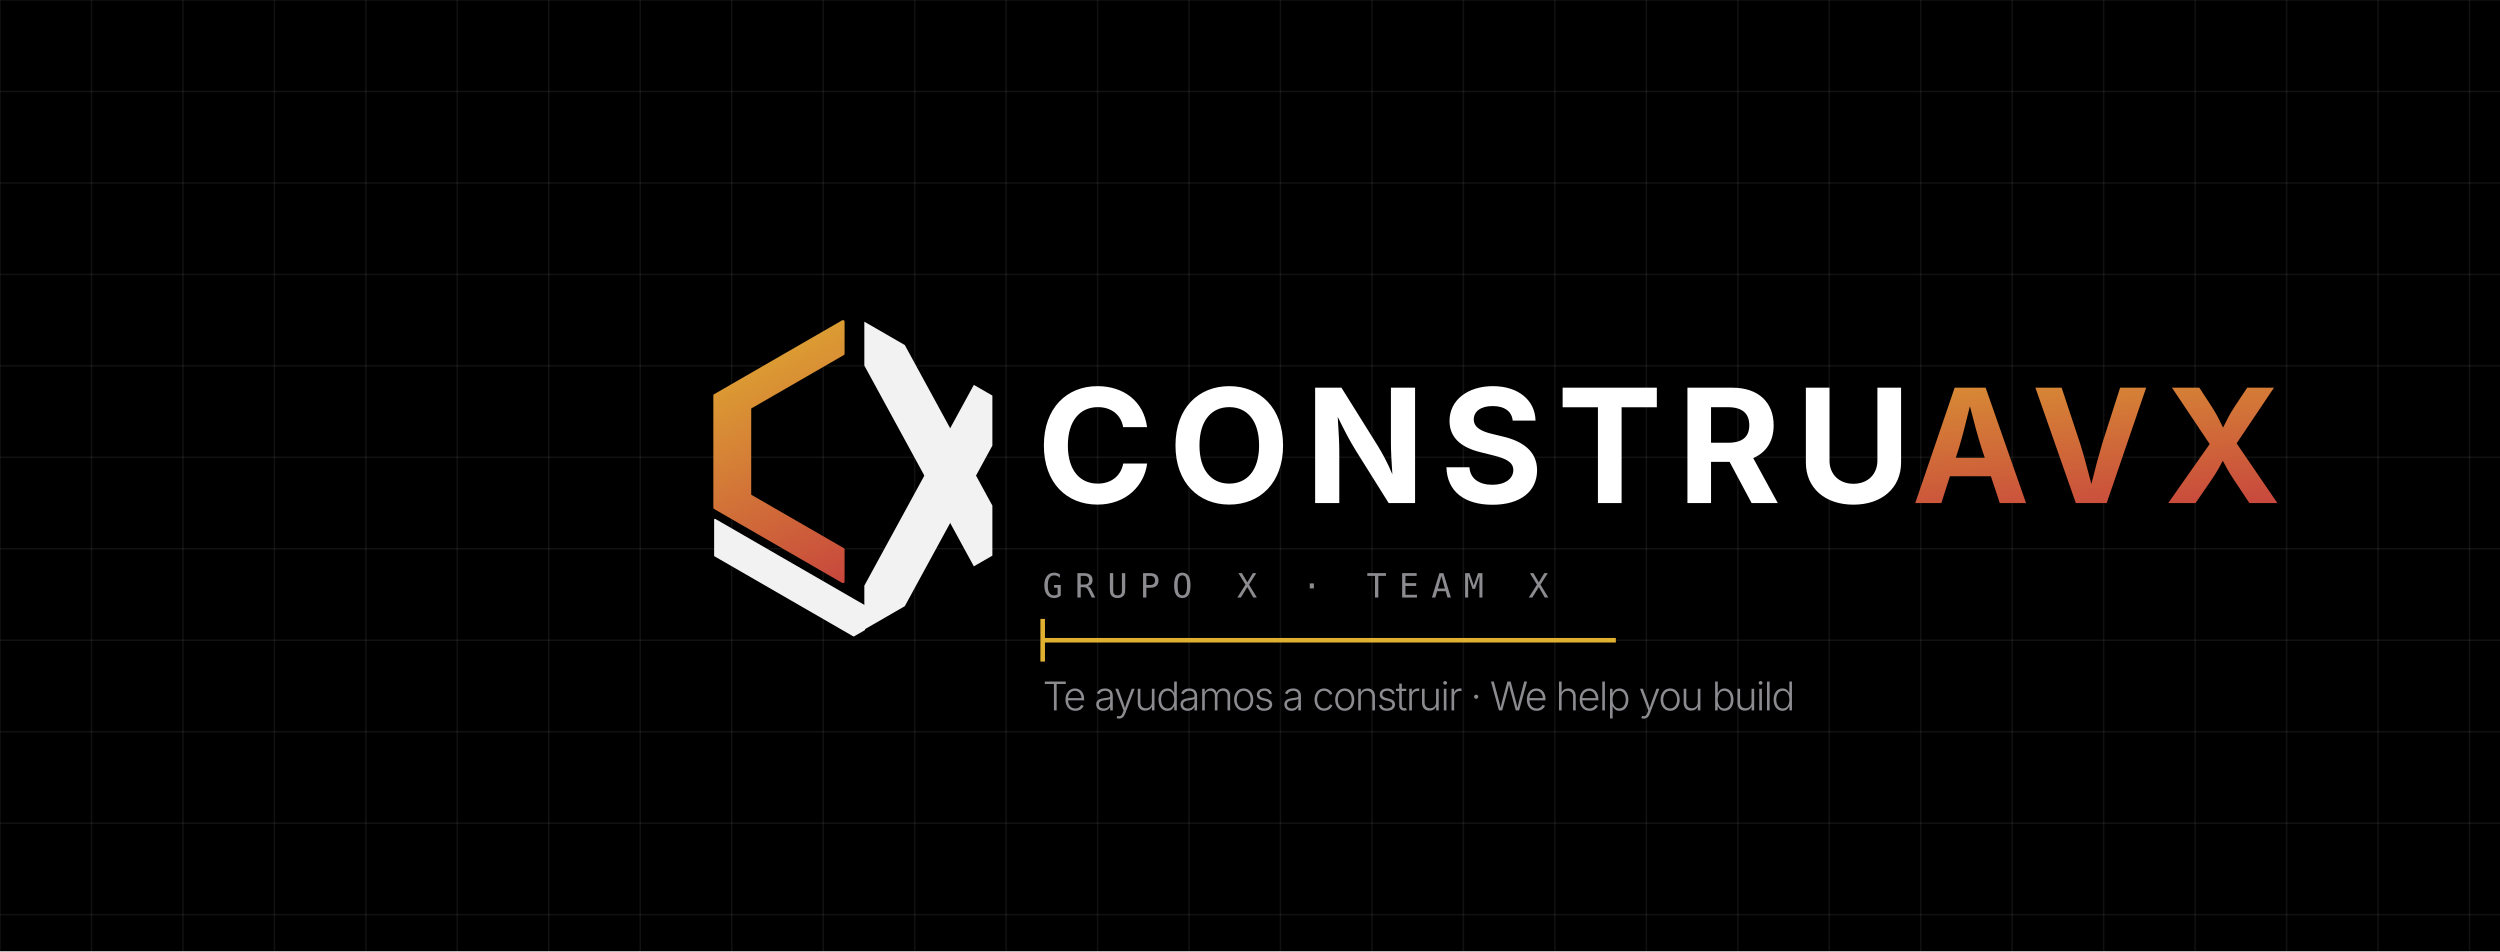
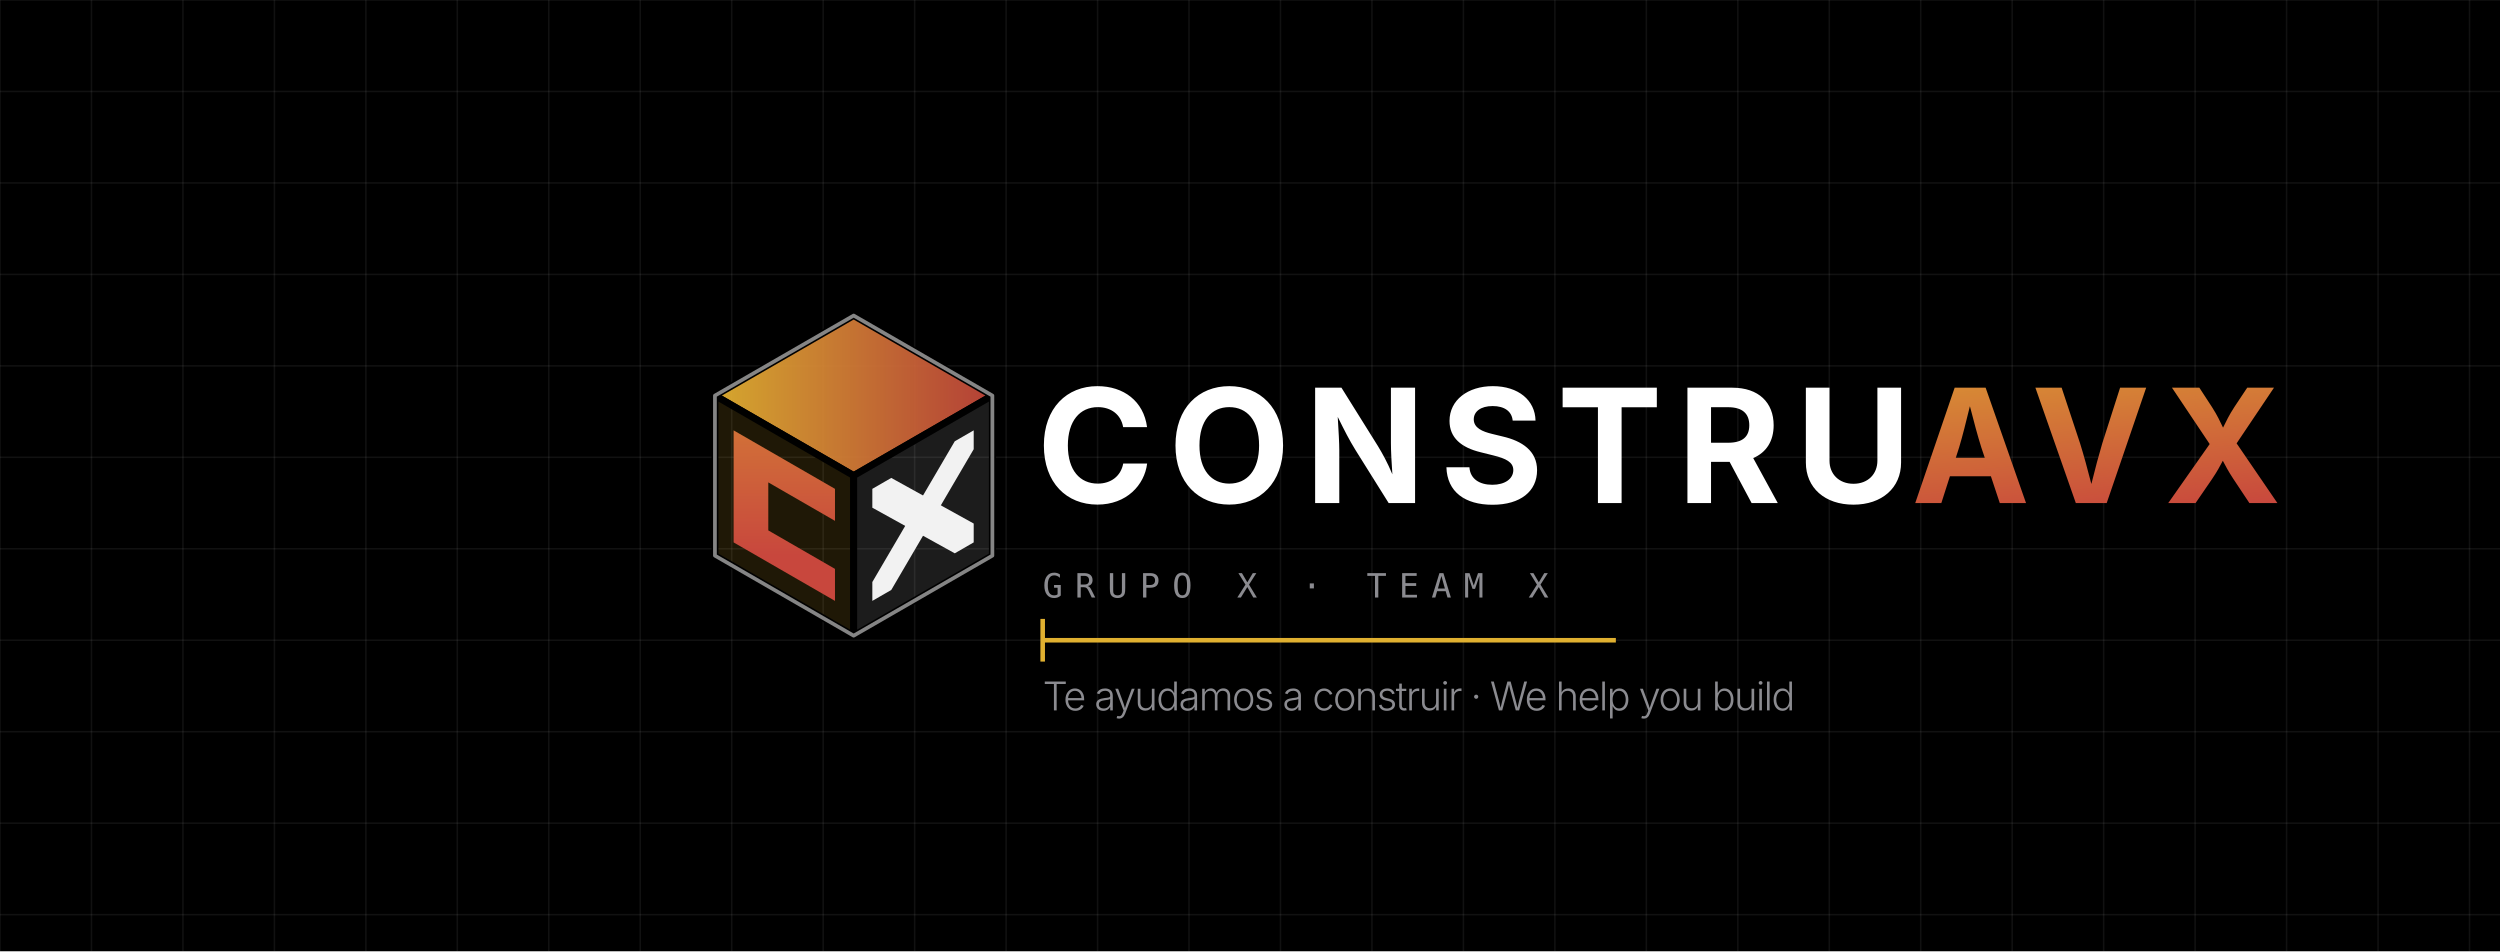
<svg xmlns="http://www.w3.org/2000/svg" viewBox="0 0 1640 624">
  <rect width="1640" height="624" fill="#000" />
  <g stroke="#fff" stroke-opacity=".07" stroke-width="1">
    <line x1="0" y1="0" x2="0" y2="624" />
    <line x1="60" y1="0" x2="60" y2="624" />
    <line x1="120" y1="0" x2="120" y2="624" />
    <line x1="180" y1="0" x2="180" y2="624" />
    <line x1="240" y1="0" x2="240" y2="624" />
    <line x1="300" y1="0" x2="300" y2="624" />
    <line x1="360" y1="0" x2="360" y2="624" />
    <line x1="420" y1="0" x2="420" y2="624" />
    <line x1="480" y1="0" x2="480" y2="624" />
    <line x1="540" y1="0" x2="540" y2="624" />
    <line x1="600" y1="0" x2="600" y2="624" />
    <line x1="660" y1="0" x2="660" y2="624" />
    <line x1="720" y1="0" x2="720" y2="624" />
    <line x1="780" y1="0" x2="780" y2="624" />
    <line x1="840" y1="0" x2="840" y2="624" />
    <line x1="900" y1="0" x2="900" y2="624" />
    <line x1="960" y1="0" x2="960" y2="624" />
    <line x1="1020" y1="0" x2="1020" y2="624" />
    <line x1="1080" y1="0" x2="1080" y2="624" />
    <line x1="1140" y1="0" x2="1140" y2="624" />
    <line x1="1200" y1="0" x2="1200" y2="624" />
    <line x1="1260" y1="0" x2="1260" y2="624" />
    <line x1="1320" y1="0" x2="1320" y2="624" />
    <line x1="1380" y1="0" x2="1380" y2="624" />
    <line x1="1440" y1="0" x2="1440" y2="624" />
    <line x1="1500" y1="0" x2="1500" y2="624" />
    <line x1="1560" y1="0" x2="1560" y2="624" />
    <line x1="1620" y1="0" x2="1620" y2="624" />
    <line x1="0" y1="0" x2="1640" y2="0" />
    <line x1="0" y1="60" x2="1640" y2="60" />
    <line x1="0" y1="120" x2="1640" y2="120" />
    <line x1="0" y1="180" x2="1640" y2="180" />
    <line x1="0" y1="240" x2="1640" y2="240" />
    <line x1="0" y1="300" x2="1640" y2="300" />
    <line x1="0" y1="360" x2="1640" y2="360" />
    <line x1="0" y1="420" x2="1640" y2="420" />
    <line x1="0" y1="480" x2="1640" y2="480" />
    <line x1="0" y1="540" x2="1640" y2="540" />
    <line x1="0" y1="600" x2="1640" y2="600" />
  </g>
  <g transform="translate(560.0 312.0) scale(1.750)">
    <defs>
-       <linearGradient id="cgc" gradientUnits="userSpaceOnUse" x1="-52" y1="-58" x2="-4" y2="40">
+       <linearGradient id="cgc" gradientUnits="userSpaceOnUse" x1="-52" y1="-30" x2="0" y2="60">
        <stop offset="0" stop-color="#E0B030" />
        <stop offset="1" stop-color="#C8473D" />
      </linearGradient>
-       <clipPath id="rcl">
-         <polygon points="4,-57.7 52,-30 52,30 4,57.7" />
+       <linearGradient id="tgc" gradientUnits="userSpaceOnUse" x1="-52" y1="-30" x2="52" y2="-30">
+         <stop offset="0" stop-color="#E0B030" stop-opacity=".95" />
+         <stop offset="1" stop-color="#C8473D" stop-opacity=".9" />
+       </linearGradient>
+       <clipPath id="xcl">
+         <rect x="7" y="9" width="38" height="42" />
      </clipPath>
    </defs>
-     <polygon points="-52,-30 -4,-57.7 -4,-45.7 -39,-25.5 -39,7.5 -4,27.7 -4,39.7 -52,12" fill="url(#cgc)" stroke="url(#cgc)" stroke-width="1.2" stroke-linejoin="round" />
-     <g clip-path="url(#rcl)" stroke="#f2f2f2" stroke-width="17">
-       <line x1="-2" y1="-70" x2="58" y2="40" />
-       <line x1="58" y1="-40" x2="-2" y2="70" />
+     <g stroke="#000" stroke-width="2.6" stroke-linejoin="round">
+       <polygon points="0,-60 52,-30 0,0 -52,-30" fill="url(#tgc)" />
+       <polygon points="-52,-30 0,0 0,60 -52,30" fill="#E0B030" fill-opacity=".14" />
+       <polygon points="0,0 52,-30 52,30 0,60" fill="#fff" fill-opacity=".11" />
    </g>
-     <polygon points="-52,16.5 0,46.5 4,48.8 4,57.7 0,60 -52,30" fill="#f2f2f2" stroke="#f2f2f2" stroke-width=".6" stroke-linejoin="round" />
+     <polygon points="0,-60 52,-30 52,30 0,60 -52,30 -52,-30" fill="none" stroke="#f2f2f2" stroke-opacity=".55" stroke-width="1.4" stroke-linejoin="round" />
+     <g transform="matrix(1 .577 0 1 -52 -30)">
+       <polygon points="7,9 45,9 45,21 20,21 20,39 45,39 45,51 7,51" fill="url(#cgc)" />
+     </g>
+     <g transform="matrix(1 -.577 0 1 0 0)">
+       <g clip-path="url(#xcl)" stroke="#f2f2f2" stroke-width="10">
+         <line x1="3" y1="4" x2="49" y2="56" />
+         <line x1="49" y1="4" x2="3" y2="56" />
+       </g>
+     </g>
  </g>
  <defs>
    <linearGradient id="wg" x1="0" y1="0" x2="1" y2="1">
      <stop offset="0" stop-color="#E0B030" />
      <stop offset="1" stop-color="#C8473D" />
    </linearGradient>
  </defs>
  <text x="680" y="330" text-anchor="start" font-family="'Montserrat','Inter','Helvetica Neue',Arial,sans-serif" font-weight="700" font-size="104" letter-spacing="9.4" fill="#fff">CONSTRU<tspan fill="url(#wg)">AVX</tspan>
  </text>
  <text x="684" y="392" text-anchor="start" font-family="'JetBrains Mono','DejaVu Sans Mono',monospace" font-weight="400" font-size="22" fill="#8b8b90" letter-spacing="8">GRUPO X · TEAM X</text>
  <line x1="684" y1="420" x2="1060" y2="420" stroke="#E0B030" stroke-width="3" />
  <line x1="684" y1="406" x2="684" y2="434" stroke="#E0B030" stroke-width="3" />
  <text x="684" y="466" text-anchor="start" font-family="'Inter Tight','Inter','Helvetica Neue',Arial,sans-serif" font-weight="300" font-size="26" fill="#8b8b90" letter-spacing="-1">Te ayudamos a construir · We help you build</text>
</svg>
